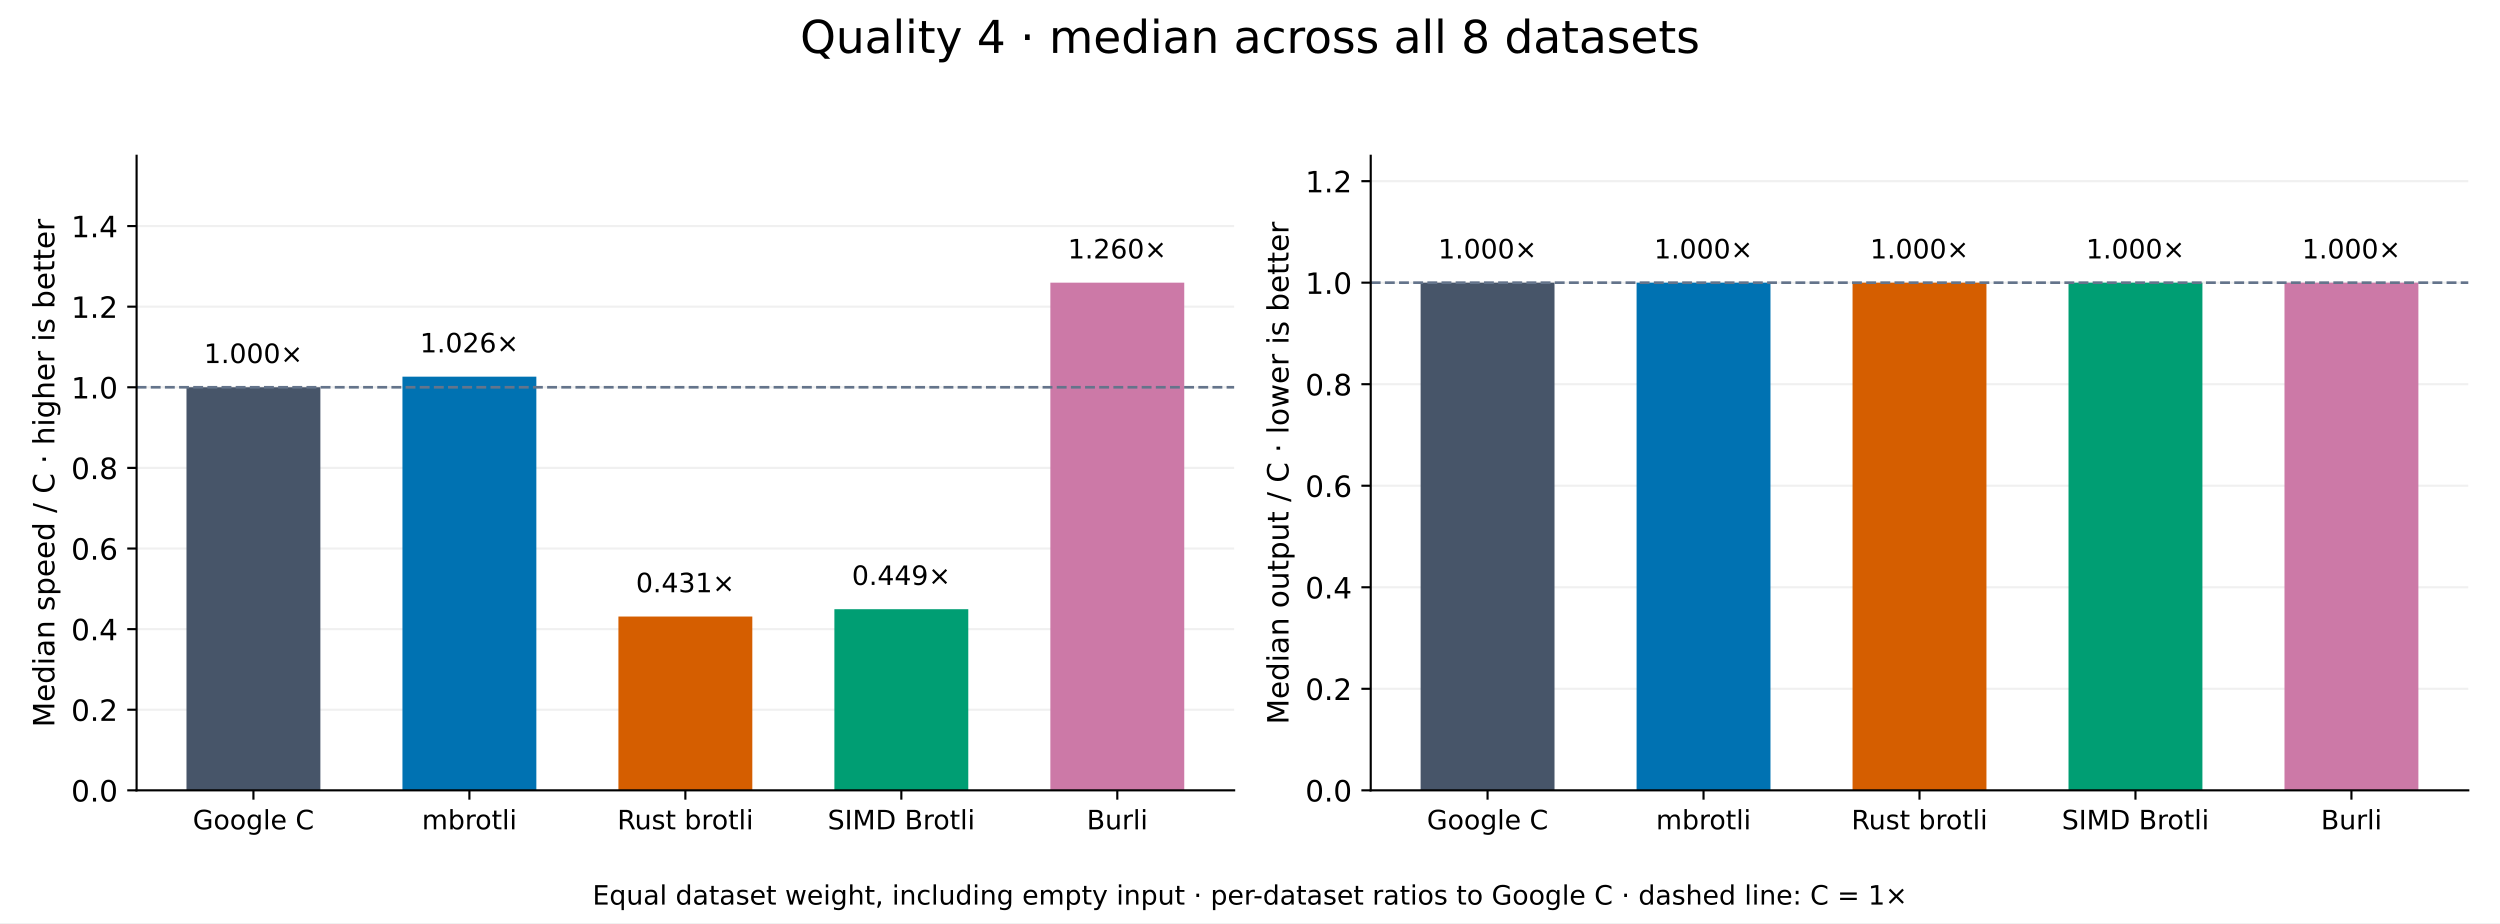
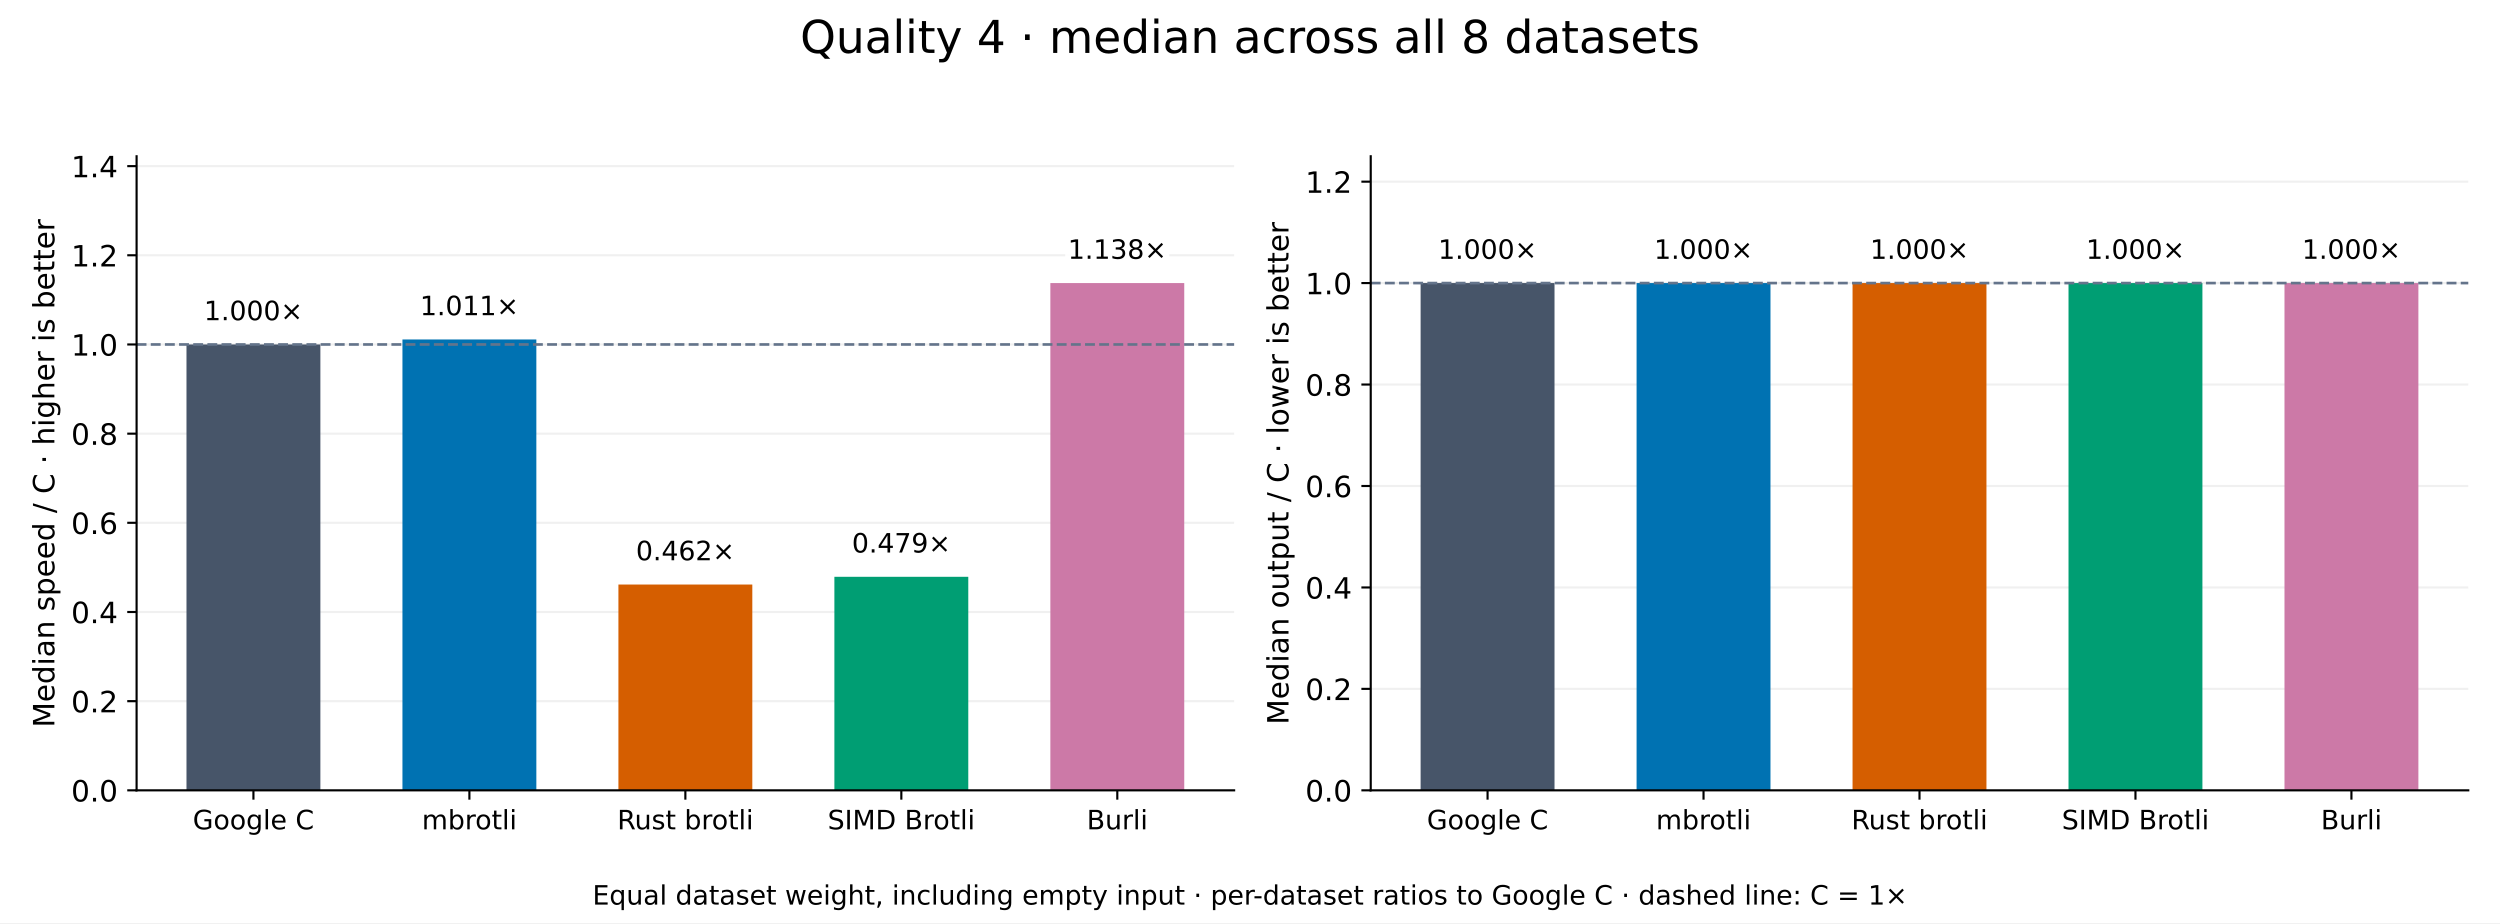
<svg xmlns="http://www.w3.org/2000/svg" xmlns:xlink="http://www.w3.org/1999/xlink" width="936pt" height="345.6pt" viewBox="0 0 936 345.6" version="1.1">
  <defs>
    <style type="text/css">*{stroke-linejoin: round; stroke-linecap: butt}</style>
  </defs>
  <g id="figure_1">
    <g id="patch_1">
      <path d="M 0 345.6 L 936 345.6 L 936 0 L 0 0 z " style="fill: #ffffff" />
    </g>
    <g id="axes_1">
      <g id="patch_2">
-         <path d="M 51.14 295.904 L 462.06 295.904 L 462.06 58.32 L 51.14 58.32 z " style="fill: #ffffff" />
+         <path d="M 51.14 295.904 L 462.06 295.904 L 462.06 58.506 L 51.14 58.506 z " style="fill: #ffffff" />
      </g>
      <g id="matplotlib.axis_1">
        <g id="xtick_1">
          <g id="line2d_1">
            <defs>
              <path id="m98f23d96c9" d="M 0 0 L 0 3.5 " style="stroke: #000000; stroke-width: 0.8" />
            </defs>
            <g>
              <use xlink:href="#m98f23d96c9" x="94.884" y="295.904" style="stroke: #000000; stroke-width: 0.8" />
            </g>
          </g>
          <g id="text_1">
            <text style="font-size: 10px; font-family: 'DejaVu Sans', 'Bitstream Vera Sans', 'Computer Modern Sans Serif', 'Lucida Grande', 'Verdana', 'Geneva', 'Lucid', 'Arial', 'Helvetica', 'Avant Garde', sans-serif; text-anchor: middle" x="94.884" y="310.502" transform="rotate(-0 94.88414 310.5024)">Google C</text>
          </g>
        </g>
        <g id="xtick_2">
          <g id="line2d_2">
            <g>
              <use xlink:href="#m98f23d96c9" x="175.742" y="295.904" style="stroke: #000000; stroke-width: 0.8" />
            </g>
          </g>
          <g id="text_2">
            <text style="font-size: 10px; font-family: 'DejaVu Sans', 'Bitstream Vera Sans', 'Computer Modern Sans Serif', 'Lucida Grande', 'Verdana', 'Geneva', 'Lucid', 'Arial', 'Helvetica', 'Avant Garde', sans-serif; text-anchor: middle" x="175.742" y="310.502" transform="rotate(-0 175.7421 310.5024)">mbrotli</text>
          </g>
        </g>
        <g id="xtick_3">
          <g id="line2d_3">
            <g>
              <use xlink:href="#m98f23d96c9" x="256.6" y="295.904" style="stroke: #000000; stroke-width: 0.8" />
            </g>
          </g>
          <g id="text_3">
            <text style="font-size: 10px; font-family: 'DejaVu Sans', 'Bitstream Vera Sans', 'Computer Modern Sans Serif', 'Lucida Grande', 'Verdana', 'Geneva', 'Lucid', 'Arial', 'Helvetica', 'Avant Garde', sans-serif; text-anchor: middle" x="256.6" y="310.502" transform="rotate(-0 256.6 310.5024)">Rust brotli</text>
          </g>
        </g>
        <g id="xtick_4">
          <g id="line2d_4">
            <g>
              <use xlink:href="#m98f23d96c9" x="337.458" y="295.904" style="stroke: #000000; stroke-width: 0.8" />
            </g>
          </g>
          <g id="text_4">
            <text style="font-size: 10px; font-family: 'DejaVu Sans', 'Bitstream Vera Sans', 'Computer Modern Sans Serif', 'Lucida Grande', 'Verdana', 'Geneva', 'Lucid', 'Arial', 'Helvetica', 'Avant Garde', sans-serif; text-anchor: middle" x="337.458" y="310.502" transform="rotate(-0 337.4579 310.5024)">SIMD Brotli</text>
          </g>
        </g>
        <g id="xtick_5">
          <g id="line2d_5">
            <g>
              <use xlink:href="#m98f23d96c9" x="418.316" y="295.904" style="stroke: #000000; stroke-width: 0.8" />
            </g>
          </g>
          <g id="text_5">
            <text style="font-size: 10px; font-family: 'DejaVu Sans', 'Bitstream Vera Sans', 'Computer Modern Sans Serif', 'Lucida Grande', 'Verdana', 'Geneva', 'Lucid', 'Arial', 'Helvetica', 'Avant Garde', sans-serif; text-anchor: middle" x="418.316" y="310.502" transform="rotate(-0 418.3159 310.5024)">Burli</text>
          </g>
        </g>
      </g>
      <g id="matplotlib.axis_2">
        <g id="ytick_1">
          <g id="line2d_6">
-             <path d="M 51.14 295.904 L 462.06 295.904 " clip-path="url(#p202fe9cc14)" style="fill: none; stroke: #b0b0b0; stroke-opacity: 0.18; stroke-width: 0.8; stroke-linecap: square" />
+             <path d="M 51.14 295.904 L 462.06 295.904 " clip-path="url(#p4c09dacea6)" style="fill: none; stroke: #b0b0b0; stroke-opacity: 0.18; stroke-width: 0.8; stroke-linecap: square" />
          </g>
          <g id="line2d_7">
            <defs>
              <path id="m8744dde736" d="M 0 0 L -3.5 0 " style="stroke: #000000; stroke-width: 0.8" />
            </defs>
            <g>
              <use xlink:href="#m8744dde736" x="51.14" y="295.904" style="stroke: #000000; stroke-width: 0.8" />
            </g>
          </g>
          <g id="text_6">
            <text style="font-size: 11px; font-family: 'DejaVu Sans', 'Bitstream Vera Sans', 'Computer Modern Sans Serif', 'Lucida Grande', 'Verdana', 'Geneva', 'Lucid', 'Arial', 'Helvetica', 'Avant Garde', sans-serif; text-anchor: end" x="44.14" y="300.083" transform="rotate(-0 44.14 300.0831)">0.0</text>
          </g>
        </g>
        <g id="ytick_2">
          <g id="line2d_8">
-             <path d="M 51.14 265.724 L 462.06 265.724 " clip-path="url(#p202fe9cc14)" style="fill: none; stroke: #b0b0b0; stroke-opacity: 0.18; stroke-width: 0.8; stroke-linecap: square" />
+             <path d="M 51.14 262.517 L 462.06 262.517 " clip-path="url(#p4c09dacea6)" style="fill: none; stroke: #b0b0b0; stroke-opacity: 0.18; stroke-width: 0.8; stroke-linecap: square" />
          </g>
          <g id="line2d_9">
            <g>
-               <use xlink:href="#m8744dde736" x="51.14" y="265.724" style="stroke: #000000; stroke-width: 0.8" />
+               <use xlink:href="#m8744dde736" x="51.14" y="262.517" style="stroke: #000000; stroke-width: 0.8" />
            </g>
          </g>
          <g id="text_7">
-             <text style="font-size: 11px; font-family: 'DejaVu Sans', 'Bitstream Vera Sans', 'Computer Modern Sans Serif', 'Lucida Grande', 'Verdana', 'Geneva', 'Lucid', 'Arial', 'Helvetica', 'Avant Garde', sans-serif; text-anchor: end" x="44.14" y="269.903" transform="rotate(-0 44.14 269.9028)">0.2</text>
+             <text style="font-size: 11px; font-family: 'DejaVu Sans', 'Bitstream Vera Sans', 'Computer Modern Sans Serif', 'Lucida Grande', 'Verdana', 'Geneva', 'Lucid', 'Arial', 'Helvetica', 'Avant Garde', sans-serif; text-anchor: end" x="44.14" y="266.696" transform="rotate(-0 44.14 266.696)">0.2</text>
          </g>
        </g>
        <g id="ytick_3">
          <g id="line2d_10">
-             <path d="M 51.14 235.543 L 462.06 235.543 " clip-path="url(#p202fe9cc14)" style="fill: none; stroke: #b0b0b0; stroke-opacity: 0.18; stroke-width: 0.8; stroke-linecap: square" />
+             <path d="M 51.14 229.13 L 462.06 229.13 " clip-path="url(#p4c09dacea6)" style="fill: none; stroke: #b0b0b0; stroke-opacity: 0.18; stroke-width: 0.8; stroke-linecap: square" />
          </g>
          <g id="line2d_11">
            <g>
-               <use xlink:href="#m8744dde736" x="51.14" y="235.543" style="stroke: #000000; stroke-width: 0.8" />
+               <use xlink:href="#m8744dde736" x="51.14" y="229.13" style="stroke: #000000; stroke-width: 0.8" />
            </g>
          </g>
          <g id="text_8">
-             <text style="font-size: 11px; font-family: 'DejaVu Sans', 'Bitstream Vera Sans', 'Computer Modern Sans Serif', 'Lucida Grande', 'Verdana', 'Geneva', 'Lucid', 'Arial', 'Helvetica', 'Avant Garde', sans-serif; text-anchor: end" x="44.14" y="239.722" transform="rotate(-0 44.14 239.7225)">0.4</text>
+             <text style="font-size: 11px; font-family: 'DejaVu Sans', 'Bitstream Vera Sans', 'Computer Modern Sans Serif', 'Lucida Grande', 'Verdana', 'Geneva', 'Lucid', 'Arial', 'Helvetica', 'Avant Garde', sans-serif; text-anchor: end" x="44.14" y="233.309" transform="rotate(-0 44.14 233.3088)">0.4</text>
          </g>
        </g>
        <g id="ytick_4">
          <g id="line2d_12">
-             <path d="M 51.14 205.363 L 462.06 205.363 " clip-path="url(#p202fe9cc14)" style="fill: none; stroke: #b0b0b0; stroke-opacity: 0.18; stroke-width: 0.8; stroke-linecap: square" />
+             <path d="M 51.14 195.743 L 462.06 195.743 " clip-path="url(#p4c09dacea6)" style="fill: none; stroke: #b0b0b0; stroke-opacity: 0.18; stroke-width: 0.8; stroke-linecap: square" />
          </g>
          <g id="line2d_13">
            <g>
-               <use xlink:href="#m8744dde736" x="51.14" y="205.363" style="stroke: #000000; stroke-width: 0.8" />
+               <use xlink:href="#m8744dde736" x="51.14" y="195.743" style="stroke: #000000; stroke-width: 0.8" />
            </g>
          </g>
          <g id="text_9">
-             <text style="font-size: 11px; font-family: 'DejaVu Sans', 'Bitstream Vera Sans', 'Computer Modern Sans Serif', 'Lucida Grande', 'Verdana', 'Geneva', 'Lucid', 'Arial', 'Helvetica', 'Avant Garde', sans-serif; text-anchor: end" x="44.14" y="209.542" transform="rotate(-0 44.14 209.5421)">0.6</text>
+             <text style="font-size: 11px; font-family: 'DejaVu Sans', 'Bitstream Vera Sans', 'Computer Modern Sans Serif', 'Lucida Grande', 'Verdana', 'Geneva', 'Lucid', 'Arial', 'Helvetica', 'Avant Garde', sans-serif; text-anchor: end" x="44.14" y="199.922" transform="rotate(-0 44.14 199.9217)">0.6</text>
          </g>
        </g>
        <g id="ytick_5">
          <g id="line2d_14">
-             <path d="M 51.14 175.183 L 462.06 175.183 " clip-path="url(#p202fe9cc14)" style="fill: none; stroke: #b0b0b0; stroke-opacity: 0.18; stroke-width: 0.8; stroke-linecap: square" />
+             <path d="M 51.14 162.355 L 462.06 162.355 " clip-path="url(#p4c09dacea6)" style="fill: none; stroke: #b0b0b0; stroke-opacity: 0.18; stroke-width: 0.8; stroke-linecap: square" />
          </g>
          <g id="line2d_15">
            <g>
-               <use xlink:href="#m8744dde736" x="51.14" y="175.183" style="stroke: #000000; stroke-width: 0.8" />
+               <use xlink:href="#m8744dde736" x="51.14" y="162.355" style="stroke: #000000; stroke-width: 0.8" />
            </g>
          </g>
          <g id="text_10">
-             <text style="font-size: 11px; font-family: 'DejaVu Sans', 'Bitstream Vera Sans', 'Computer Modern Sans Serif', 'Lucida Grande', 'Verdana', 'Geneva', 'Lucid', 'Arial', 'Helvetica', 'Avant Garde', sans-serif; text-anchor: end" x="44.14" y="179.362" transform="rotate(-0 44.14 179.3618)">0.8</text>
+             <text style="font-size: 11px; font-family: 'DejaVu Sans', 'Bitstream Vera Sans', 'Computer Modern Sans Serif', 'Lucida Grande', 'Verdana', 'Geneva', 'Lucid', 'Arial', 'Helvetica', 'Avant Garde', sans-serif; text-anchor: end" x="44.14" y="166.535" transform="rotate(-0 44.14 166.5345)">0.8</text>
          </g>
        </g>
        <g id="ytick_6">
          <g id="line2d_16">
-             <path d="M 51.14 145.002 L 462.06 145.002 " clip-path="url(#p202fe9cc14)" style="fill: none; stroke: #b0b0b0; stroke-opacity: 0.18; stroke-width: 0.8; stroke-linecap: square" />
+             <path d="M 51.14 128.968 L 462.06 128.968 " clip-path="url(#p4c09dacea6)" style="fill: none; stroke: #b0b0b0; stroke-opacity: 0.18; stroke-width: 0.8; stroke-linecap: square" />
          </g>
          <g id="line2d_17">
            <g>
-               <use xlink:href="#m8744dde736" x="51.14" y="145.002" style="stroke: #000000; stroke-width: 0.8" />
+               <use xlink:href="#m8744dde736" x="51.14" y="128.968" style="stroke: #000000; stroke-width: 0.8" />
            </g>
          </g>
          <g id="text_11">
-             <text style="font-size: 11px; font-family: 'DejaVu Sans', 'Bitstream Vera Sans', 'Computer Modern Sans Serif', 'Lucida Grande', 'Verdana', 'Geneva', 'Lucid', 'Arial', 'Helvetica', 'Avant Garde', sans-serif; text-anchor: end" x="44.14" y="149.181" transform="rotate(-0 44.14 149.1815)">1.0</text>
+             <text style="font-size: 11px; font-family: 'DejaVu Sans', 'Bitstream Vera Sans', 'Computer Modern Sans Serif', 'Lucida Grande', 'Verdana', 'Geneva', 'Lucid', 'Arial', 'Helvetica', 'Avant Garde', sans-serif; text-anchor: end" x="44.14" y="133.147" transform="rotate(-0 44.14 133.1474)">1.0</text>
          </g>
        </g>
        <g id="ytick_7">
          <g id="line2d_18">
-             <path d="M 51.14 114.822 L 462.06 114.822 " clip-path="url(#p202fe9cc14)" style="fill: none; stroke: #b0b0b0; stroke-opacity: 0.18; stroke-width: 0.8; stroke-linecap: square" />
+             <path d="M 51.14 95.581 L 462.06 95.581 " clip-path="url(#p4c09dacea6)" style="fill: none; stroke: #b0b0b0; stroke-opacity: 0.18; stroke-width: 0.8; stroke-linecap: square" />
          </g>
          <g id="line2d_19">
            <g>
-               <use xlink:href="#m8744dde736" x="51.14" y="114.822" style="stroke: #000000; stroke-width: 0.8" />
+               <use xlink:href="#m8744dde736" x="51.14" y="95.581" style="stroke: #000000; stroke-width: 0.8" />
            </g>
          </g>
          <g id="text_12">
-             <text style="font-size: 11px; font-family: 'DejaVu Sans', 'Bitstream Vera Sans', 'Computer Modern Sans Serif', 'Lucida Grande', 'Verdana', 'Geneva', 'Lucid', 'Arial', 'Helvetica', 'Avant Garde', sans-serif; text-anchor: end" x="44.14" y="119.001" transform="rotate(-0 44.14 119.0011)">1.2</text>
+             <text style="font-size: 11px; font-family: 'DejaVu Sans', 'Bitstream Vera Sans', 'Computer Modern Sans Serif', 'Lucida Grande', 'Verdana', 'Geneva', 'Lucid', 'Arial', 'Helvetica', 'Avant Garde', sans-serif; text-anchor: end" x="44.14" y="99.76" transform="rotate(-0 44.14 99.76024)">1.2</text>
          </g>
        </g>
        <g id="ytick_8">
          <g id="line2d_20">
-             <path d="M 51.14 84.642 L 462.06 84.642 " clip-path="url(#p202fe9cc14)" style="fill: none; stroke: #b0b0b0; stroke-opacity: 0.18; stroke-width: 0.8; stroke-linecap: square" />
+             <path d="M 51.14 62.194 L 462.06 62.194 " clip-path="url(#p4c09dacea6)" style="fill: none; stroke: #b0b0b0; stroke-opacity: 0.18; stroke-width: 0.8; stroke-linecap: square" />
          </g>
          <g id="line2d_21">
            <g>
-               <use xlink:href="#m8744dde736" x="51.14" y="84.642" style="stroke: #000000; stroke-width: 0.8" />
+               <use xlink:href="#m8744dde736" x="51.14" y="62.194" style="stroke: #000000; stroke-width: 0.8" />
            </g>
          </g>
          <g id="text_13">
-             <text style="font-size: 11px; font-family: 'DejaVu Sans', 'Bitstream Vera Sans', 'Computer Modern Sans Serif', 'Lucida Grande', 'Verdana', 'Geneva', 'Lucid', 'Arial', 'Helvetica', 'Avant Garde', sans-serif; text-anchor: end" x="44.14" y="88.821" transform="rotate(-0 44.14 88.82081)">1.4</text>
+             <text style="font-size: 11px; font-family: 'DejaVu Sans', 'Bitstream Vera Sans', 'Computer Modern Sans Serif', 'Lucida Grande', 'Verdana', 'Geneva', 'Lucid', 'Arial', 'Helvetica', 'Avant Garde', sans-serif; text-anchor: end" x="44.14" y="66.373" transform="rotate(-0 44.14 66.37309)">1.4</text>
          </g>
        </g>
        <g id="text_14">
-           <text style="font-size: 11px; font-family: 'DejaVu Sans', 'Bitstream Vera Sans', 'Computer Modern Sans Serif', 'Lucida Grande', 'Verdana', 'Geneva', 'Lucid', 'Arial', 'Helvetica', 'Avant Garde', sans-serif; text-anchor: middle" x="20.359" y="177.112" transform="rotate(-90 20.35891 177.112)">Median speed / C · higher is better</text>
+           <text style="font-size: 11px; font-family: 'DejaVu Sans', 'Bitstream Vera Sans', 'Computer Modern Sans Serif', 'Lucida Grande', 'Verdana', 'Geneva', 'Lucid', 'Arial', 'Helvetica', 'Avant Garde', sans-serif; text-anchor: middle" x="20.359" y="177.205" transform="rotate(-90 20.35891 177.2051)">Median speed / C · higher is better</text>
        </g>
      </g>
      <g id="patch_3">
-         <path d="M 69.818 295.904 L 119.95 295.904 L 119.95 145.002 L 69.818 145.002 z " clip-path="url(#p202fe9cc14)" style="fill: #475569" />
+         <path d="M 69.818 295.904 L 119.95 295.904 L 119.95 128.968 L 69.818 128.968 z " clip-path="url(#p4c09dacea6)" style="fill: #475569" />
      </g>
      <g id="patch_4">
-         <path d="M 150.676 295.904 L 200.808 295.904 L 200.808 141.022 L 150.676 141.022 z " clip-path="url(#p202fe9cc14)" style="fill: #0072b2" />
+         <path d="M 150.676 295.904 L 200.808 295.904 L 200.808 127.1 L 150.676 127.1 z " clip-path="url(#p4c09dacea6)" style="fill: #0072b2" />
      </g>
      <g id="patch_5">
-         <path d="M 231.534 295.904 L 281.666 295.904 L 281.666 230.818 L 231.534 230.818 z " clip-path="url(#p202fe9cc14)" style="fill: #d55e00" />
+         <path d="M 231.534 295.904 L 281.666 295.904 L 281.666 218.841 L 231.534 218.841 z " clip-path="url(#p4c09dacea6)" style="fill: #d55e00" />
      </g>
      <g id="patch_6">
-         <path d="M 312.392 295.904 L 362.524 295.904 L 362.524 228.08 L 312.392 228.08 z " clip-path="url(#p202fe9cc14)" style="fill: #009e73" />
+         <path d="M 312.392 295.904 L 362.524 295.904 L 362.524 215.952 L 312.392 215.952 z " clip-path="url(#p4c09dacea6)" style="fill: #009e73" />
      </g>
      <g id="patch_7">
-         <path d="M 393.25 295.904 L 443.382 295.904 L 443.382 105.837 L 393.25 105.837 z " clip-path="url(#p202fe9cc14)" style="fill: #cc79a7" />
+         <path d="M 393.25 295.904 L 443.382 295.904 L 443.382 105.986 L 393.25 105.986 z " clip-path="url(#p4c09dacea6)" style="fill: #cc79a7" />
      </g>
      <g id="line2d_22">
-         <path d="M 51.14 145.002 L 462.06 145.002 " clip-path="url(#p202fe9cc14)" style="fill: none; stroke-dasharray: 3.7,1.6; stroke-dashoffset: 0; stroke: #64748b" />
+         <path d="M 51.14 128.968 L 462.06 128.968 " clip-path="url(#p4c09dacea6)" style="fill: none; stroke-dasharray: 3.7,1.6; stroke-dashoffset: 0; stroke: #64748b" />
      </g>
      <g id="patch_8">
-         <path d="M 51.14 295.904 L 51.14 58.32 " style="fill: none; stroke: #000000; stroke-width: 0.8; stroke-linejoin: miter; stroke-linecap: square" />
+         <path d="M 51.14 295.904 L 51.14 58.506 " style="fill: none; stroke: #000000; stroke-width: 0.8; stroke-linejoin: miter; stroke-linecap: square" />
      </g>
      <g id="patch_9">
        <path d="M 51.14 295.904 L 462.06 295.904 " style="fill: none; stroke: #000000; stroke-width: 0.8; stroke-linejoin: miter; stroke-linecap: square" />
      </g>
      <g id="text_15">
        <g id="patch_10">
-           <path d="M 75.38 139.002 L 114.388 139.002 L 114.388 127.324 L 75.38 127.324 z " style="fill: #ffffff; opacity: 0.9" />
-         </g>
-         <text style="font-size: 10px; font-family: 'DejaVu Sans', 'Bitstream Vera Sans', 'Computer Modern Sans Serif', 'Lucida Grande', 'Verdana', 'Geneva', 'Lucid', 'Arial', 'Helvetica', 'Avant Garde', sans-serif; text-anchor: middle" x="94.884" y="135.923" transform="rotate(-0 94.88414 135.9227)">1.000×</text>
+           <path d="M 75.38 122.968 L 114.388 122.968 L 114.388 111.29 L 75.38 111.29 z " style="fill: #ffffff; opacity: 0.9" />
+         </g>
+         <text style="font-size: 10px; font-family: 'DejaVu Sans', 'Bitstream Vera Sans', 'Computer Modern Sans Serif', 'Lucida Grande', 'Verdana', 'Geneva', 'Lucid', 'Arial', 'Helvetica', 'Avant Garde', sans-serif; text-anchor: middle" x="94.884" y="119.889" transform="rotate(-0 94.88414 119.8886)">1.000×</text>
      </g>
      <g id="text_16">
        <g id="patch_11">
-           <path d="M 156.238 135.022 L 195.246 135.022 L 195.246 123.344 L 156.238 123.344 z " style="fill: #ffffff; opacity: 0.9" />
-         </g>
-         <text style="font-size: 10px; font-family: 'DejaVu Sans', 'Bitstream Vera Sans', 'Computer Modern Sans Serif', 'Lucida Grande', 'Verdana', 'Geneva', 'Lucid', 'Arial', 'Helvetica', 'Avant Garde', sans-serif; text-anchor: middle" x="175.742" y="131.943" transform="rotate(-0 175.7421 131.9427)">1.026×</text>
+           <path d="M 156.238 121.1 L 195.246 121.1 L 195.246 109.422 L 156.238 109.422 z " style="fill: #ffffff; opacity: 0.9" />
+         </g>
+         <text style="font-size: 10px; font-family: 'DejaVu Sans', 'Bitstream Vera Sans', 'Computer Modern Sans Serif', 'Lucida Grande', 'Verdana', 'Geneva', 'Lucid', 'Arial', 'Helvetica', 'Avant Garde', sans-serif; text-anchor: middle" x="175.742" y="118.02" transform="rotate(-0 175.7421 118.02)">1.011×</text>
      </g>
      <g id="text_17">
        <g id="patch_12">
-           <path d="M 237.096 224.818 L 276.104 224.818 L 276.104 213.14 L 237.096 213.14 z " style="fill: #ffffff; opacity: 0.9" />
-         </g>
-         <text style="font-size: 10px; font-family: 'DejaVu Sans', 'Bitstream Vera Sans', 'Computer Modern Sans Serif', 'Lucida Grande', 'Verdana', 'Geneva', 'Lucid', 'Arial', 'Helvetica', 'Avant Garde', sans-serif; text-anchor: middle" x="256.6" y="221.739" transform="rotate(-0 256.6 221.7388)">0.431×</text>
+           <path d="M 237.096 212.841 L 276.104 212.841 L 276.104 201.163 L 237.096 201.163 z " style="fill: #ffffff; opacity: 0.9" />
+         </g>
+         <text style="font-size: 10px; font-family: 'DejaVu Sans', 'Bitstream Vera Sans', 'Computer Modern Sans Serif', 'Lucida Grande', 'Verdana', 'Geneva', 'Lucid', 'Arial', 'Helvetica', 'Avant Garde', sans-serif; text-anchor: middle" x="256.6" y="209.761" transform="rotate(-0 256.6 209.7612)">0.462×</text>
      </g>
      <g id="text_18">
        <g id="patch_13">
-           <path d="M 317.954 222.08 L 356.962 222.08 L 356.962 210.402 L 317.954 210.402 z " style="fill: #ffffff; opacity: 0.9" />
-         </g>
-         <text style="font-size: 10px; font-family: 'DejaVu Sans', 'Bitstream Vera Sans', 'Computer Modern Sans Serif', 'Lucida Grande', 'Verdana', 'Geneva', 'Lucid', 'Arial', 'Helvetica', 'Avant Garde', sans-serif; text-anchor: middle" x="337.458" y="219" transform="rotate(-0 337.4579 219.0002)">0.449×</text>
+           <path d="M 317.954 209.952 L 356.962 209.952 L 356.962 198.274 L 317.954 198.274 z " style="fill: #ffffff; opacity: 0.9" />
+         </g>
+         <text style="font-size: 10px; font-family: 'DejaVu Sans', 'Bitstream Vera Sans', 'Computer Modern Sans Serif', 'Lucida Grande', 'Verdana', 'Geneva', 'Lucid', 'Arial', 'Helvetica', 'Avant Garde', sans-serif; text-anchor: middle" x="337.458" y="206.873" transform="rotate(-0 337.4579 206.8726)">0.479×</text>
      </g>
      <g id="text_19">
        <g id="patch_14">
-           <path d="M 398.812 99.837 L 437.82 99.837 L 437.82 88.159 L 398.812 88.159 z " style="fill: #ffffff; opacity: 0.9" />
-         </g>
-         <text style="font-size: 10px; font-family: 'DejaVu Sans', 'Bitstream Vera Sans', 'Computer Modern Sans Serif', 'Lucida Grande', 'Verdana', 'Geneva', 'Lucid', 'Arial', 'Helvetica', 'Avant Garde', sans-serif; text-anchor: middle" x="418.316" y="96.757" transform="rotate(-0 418.3159 96.75711)">1.260×</text>
+           <path d="M 398.812 99.986 L 437.82 99.986 L 437.82 88.308 L 398.812 88.308 z " style="fill: #ffffff; opacity: 0.9" />
+         </g>
+         <text style="font-size: 10px; font-family: 'DejaVu Sans', 'Bitstream Vera Sans', 'Computer Modern Sans Serif', 'Lucida Grande', 'Verdana', 'Geneva', 'Lucid', 'Arial', 'Helvetica', 'Avant Garde', sans-serif; text-anchor: middle" x="418.316" y="96.906" transform="rotate(-0 418.3159 96.90605)">1.138×</text>
      </g>
    </g>
    <g id="axes_2">
      <g id="patch_15">
-         <path d="M 513.2 295.904 L 924.12 295.904 L 924.12 58.32 L 513.2 58.32 z " style="fill: #ffffff" />
+         <path d="M 513.2 295.904 L 924.12 295.904 L 924.12 58.506 L 513.2 58.506 z " style="fill: #ffffff" />
      </g>
      <g id="matplotlib.axis_3">
        <g id="xtick_6">
          <g id="line2d_23">
            <g>
              <use xlink:href="#m98f23d96c9" x="556.944" y="295.904" style="stroke: #000000; stroke-width: 0.8" />
            </g>
          </g>
          <g id="text_20">
            <text style="font-size: 10px; font-family: 'DejaVu Sans', 'Bitstream Vera Sans', 'Computer Modern Sans Serif', 'Lucida Grande', 'Verdana', 'Geneva', 'Lucid', 'Arial', 'Helvetica', 'Avant Garde', sans-serif; text-anchor: middle" x="556.944" y="310.502" transform="rotate(-0 556.9441 310.5024)">Google C</text>
          </g>
        </g>
        <g id="xtick_7">
          <g id="line2d_24">
            <g>
              <use xlink:href="#m98f23d96c9" x="637.802" y="295.904" style="stroke: #000000; stroke-width: 0.8" />
            </g>
          </g>
          <g id="text_21">
            <text style="font-size: 10px; font-family: 'DejaVu Sans', 'Bitstream Vera Sans', 'Computer Modern Sans Serif', 'Lucida Grande', 'Verdana', 'Geneva', 'Lucid', 'Arial', 'Helvetica', 'Avant Garde', sans-serif; text-anchor: middle" x="637.802" y="310.502" transform="rotate(-0 637.8021 310.5024)">mbrotli</text>
          </g>
        </g>
        <g id="xtick_8">
          <g id="line2d_25">
            <g>
              <use xlink:href="#m98f23d96c9" x="718.66" y="295.904" style="stroke: #000000; stroke-width: 0.8" />
            </g>
          </g>
          <g id="text_22">
            <text style="font-size: 10px; font-family: 'DejaVu Sans', 'Bitstream Vera Sans', 'Computer Modern Sans Serif', 'Lucida Grande', 'Verdana', 'Geneva', 'Lucid', 'Arial', 'Helvetica', 'Avant Garde', sans-serif; text-anchor: middle" x="718.66" y="310.502" transform="rotate(-0 718.66 310.5024)">Rust brotli</text>
          </g>
        </g>
        <g id="xtick_9">
          <g id="line2d_26">
            <g>
              <use xlink:href="#m98f23d96c9" x="799.518" y="295.904" style="stroke: #000000; stroke-width: 0.8" />
            </g>
          </g>
          <g id="text_23">
            <text style="font-size: 10px; font-family: 'DejaVu Sans', 'Bitstream Vera Sans', 'Computer Modern Sans Serif', 'Lucida Grande', 'Verdana', 'Geneva', 'Lucid', 'Arial', 'Helvetica', 'Avant Garde', sans-serif; text-anchor: middle" x="799.518" y="310.502" transform="rotate(-0 799.5179 310.5024)">SIMD Brotli</text>
          </g>
        </g>
        <g id="xtick_10">
          <g id="line2d_27">
            <g>
              <use xlink:href="#m98f23d96c9" x="880.376" y="295.904" style="stroke: #000000; stroke-width: 0.8" />
            </g>
          </g>
          <g id="text_24">
            <text style="font-size: 10px; font-family: 'DejaVu Sans', 'Bitstream Vera Sans', 'Computer Modern Sans Serif', 'Lucida Grande', 'Verdana', 'Geneva', 'Lucid', 'Arial', 'Helvetica', 'Avant Garde', sans-serif; text-anchor: middle" x="880.376" y="310.502" transform="rotate(-0 880.3759 310.5024)">Burli</text>
          </g>
        </g>
      </g>
      <g id="matplotlib.axis_4">
        <g id="ytick_9">
          <g id="line2d_28">
-             <path d="M 513.2 295.904 L 924.12 295.904 " clip-path="url(#p915fbcf54a)" style="fill: none; stroke: #b0b0b0; stroke-opacity: 0.18; stroke-width: 0.8; stroke-linecap: square" />
+             <path d="M 513.2 295.904 L 924.12 295.904 " clip-path="url(#p2da4f333d1)" style="fill: none; stroke: #b0b0b0; stroke-opacity: 0.18; stroke-width: 0.8; stroke-linecap: square" />
          </g>
          <g id="line2d_29">
            <g>
              <use xlink:href="#m8744dde736" x="513.2" y="295.904" style="stroke: #000000; stroke-width: 0.8" />
            </g>
          </g>
          <g id="text_25">
            <text style="font-size: 11px; font-family: 'DejaVu Sans', 'Bitstream Vera Sans', 'Computer Modern Sans Serif', 'Lucida Grande', 'Verdana', 'Geneva', 'Lucid', 'Arial', 'Helvetica', 'Avant Garde', sans-serif; text-anchor: end" x="506.2" y="300.083" transform="rotate(-0 506.2 300.0831)">0.0</text>
          </g>
        </g>
        <g id="ytick_10">
          <g id="line2d_30">
-             <path d="M 513.2 257.891 L 924.12 257.891 " clip-path="url(#p915fbcf54a)" style="fill: none; stroke: #b0b0b0; stroke-opacity: 0.18; stroke-width: 0.8; stroke-linecap: square" />
+             <path d="M 513.2 257.921 L 924.12 257.921 " clip-path="url(#p2da4f333d1)" style="fill: none; stroke: #b0b0b0; stroke-opacity: 0.18; stroke-width: 0.8; stroke-linecap: square" />
          </g>
          <g id="line2d_31">
            <g>
-               <use xlink:href="#m8744dde736" x="513.2" y="257.891" style="stroke: #000000; stroke-width: 0.8" />
+               <use xlink:href="#m8744dde736" x="513.2" y="257.921" style="stroke: #000000; stroke-width: 0.8" />
            </g>
          </g>
          <g id="text_26">
-             <text style="font-size: 11px; font-family: 'DejaVu Sans', 'Bitstream Vera Sans', 'Computer Modern Sans Serif', 'Lucida Grande', 'Verdana', 'Geneva', 'Lucid', 'Arial', 'Helvetica', 'Avant Garde', sans-serif; text-anchor: end" x="506.2" y="262.07" transform="rotate(-0 506.2 262.0705)">0.2</text>
+             <text style="font-size: 11px; font-family: 'DejaVu Sans', 'Bitstream Vera Sans', 'Computer Modern Sans Serif', 'Lucida Grande', 'Verdana', 'Geneva', 'Lucid', 'Arial', 'Helvetica', 'Avant Garde', sans-serif; text-anchor: end" x="506.2" y="262.1" transform="rotate(-0 506.2 262.1003)">0.2</text>
          </g>
        </g>
        <g id="ytick_11">
          <g id="line2d_32">
-             <path d="M 513.2 219.879 L 924.12 219.879 " clip-path="url(#p915fbcf54a)" style="fill: none; stroke: #b0b0b0; stroke-opacity: 0.18; stroke-width: 0.8; stroke-linecap: square" />
+             <path d="M 513.2 219.938 L 924.12 219.938 " clip-path="url(#p2da4f333d1)" style="fill: none; stroke: #b0b0b0; stroke-opacity: 0.18; stroke-width: 0.8; stroke-linecap: square" />
          </g>
          <g id="line2d_33">
            <g>
-               <use xlink:href="#m8744dde736" x="513.2" y="219.879" style="stroke: #000000; stroke-width: 0.8" />
+               <use xlink:href="#m8744dde736" x="513.2" y="219.938" style="stroke: #000000; stroke-width: 0.8" />
            </g>
          </g>
          <g id="text_27">
-             <text style="font-size: 11px; font-family: 'DejaVu Sans', 'Bitstream Vera Sans', 'Computer Modern Sans Serif', 'Lucida Grande', 'Verdana', 'Geneva', 'Lucid', 'Arial', 'Helvetica', 'Avant Garde', sans-serif; text-anchor: end" x="506.2" y="224.058" transform="rotate(-0 506.2 224.0579)">0.4</text>
+             <text style="font-size: 11px; font-family: 'DejaVu Sans', 'Bitstream Vera Sans', 'Computer Modern Sans Serif', 'Lucida Grande', 'Verdana', 'Geneva', 'Lucid', 'Arial', 'Helvetica', 'Avant Garde', sans-serif; text-anchor: end" x="506.2" y="224.117" transform="rotate(-0 506.2 224.1174)">0.4</text>
          </g>
        </g>
        <g id="ytick_12">
          <g id="line2d_34">
-             <path d="M 513.2 181.866 L 924.12 181.866 " clip-path="url(#p915fbcf54a)" style="fill: none; stroke: #b0b0b0; stroke-opacity: 0.18; stroke-width: 0.8; stroke-linecap: square" />
+             <path d="M 513.2 181.955 L 924.12 181.955 " clip-path="url(#p2da4f333d1)" style="fill: none; stroke: #b0b0b0; stroke-opacity: 0.18; stroke-width: 0.8; stroke-linecap: square" />
          </g>
          <g id="line2d_35">
            <g>
-               <use xlink:href="#m8744dde736" x="513.2" y="181.866" style="stroke: #000000; stroke-width: 0.8" />
+               <use xlink:href="#m8744dde736" x="513.2" y="181.955" style="stroke: #000000; stroke-width: 0.8" />
            </g>
          </g>
          <g id="text_28">
-             <text style="font-size: 11px; font-family: 'DejaVu Sans', 'Bitstream Vera Sans', 'Computer Modern Sans Serif', 'Lucida Grande', 'Verdana', 'Geneva', 'Lucid', 'Arial', 'Helvetica', 'Avant Garde', sans-serif; text-anchor: end" x="506.2" y="186.045" transform="rotate(-0 506.2 186.0452)">0.6</text>
+             <text style="font-size: 11px; font-family: 'DejaVu Sans', 'Bitstream Vera Sans', 'Computer Modern Sans Serif', 'Lucida Grande', 'Verdana', 'Geneva', 'Lucid', 'Arial', 'Helvetica', 'Avant Garde', sans-serif; text-anchor: end" x="506.2" y="186.135" transform="rotate(-0 506.2 186.1346)">0.6</text>
          </g>
        </g>
        <g id="ytick_13">
          <g id="line2d_36">
-             <path d="M 513.2 143.853 L 924.12 143.853 " clip-path="url(#p915fbcf54a)" style="fill: none; stroke: #b0b0b0; stroke-opacity: 0.18; stroke-width: 0.8; stroke-linecap: square" />
+             <path d="M 513.2 143.973 L 924.12 143.973 " clip-path="url(#p2da4f333d1)" style="fill: none; stroke: #b0b0b0; stroke-opacity: 0.18; stroke-width: 0.8; stroke-linecap: square" />
          </g>
          <g id="line2d_37">
            <g>
-               <use xlink:href="#m8744dde736" x="513.2" y="143.853" style="stroke: #000000; stroke-width: 0.8" />
+               <use xlink:href="#m8744dde736" x="513.2" y="143.973" style="stroke: #000000; stroke-width: 0.8" />
            </g>
          </g>
          <g id="text_29">
-             <text style="font-size: 11px; font-family: 'DejaVu Sans', 'Bitstream Vera Sans', 'Computer Modern Sans Serif', 'Lucida Grande', 'Verdana', 'Geneva', 'Lucid', 'Arial', 'Helvetica', 'Avant Garde', sans-serif; text-anchor: end" x="506.2" y="148.033" transform="rotate(-0 506.2 148.0326)">0.8</text>
+             <text style="font-size: 11px; font-family: 'DejaVu Sans', 'Bitstream Vera Sans', 'Computer Modern Sans Serif', 'Lucida Grande', 'Verdana', 'Geneva', 'Lucid', 'Arial', 'Helvetica', 'Avant Garde', sans-serif; text-anchor: end" x="506.2" y="148.152" transform="rotate(-0 506.2 148.1517)">0.8</text>
          </g>
        </g>
        <g id="ytick_14">
          <g id="line2d_38">
-             <path d="M 513.2 105.841 L 924.12 105.841 " clip-path="url(#p915fbcf54a)" style="fill: none; stroke: #b0b0b0; stroke-opacity: 0.18; stroke-width: 0.8; stroke-linecap: square" />
+             <path d="M 513.2 105.99 L 924.12 105.99 " clip-path="url(#p2da4f333d1)" style="fill: none; stroke: #b0b0b0; stroke-opacity: 0.18; stroke-width: 0.8; stroke-linecap: square" />
          </g>
          <g id="line2d_39">
            <g>
-               <use xlink:href="#m8744dde736" x="513.2" y="105.841" style="stroke: #000000; stroke-width: 0.8" />
+               <use xlink:href="#m8744dde736" x="513.2" y="105.99" style="stroke: #000000; stroke-width: 0.8" />
            </g>
          </g>
          <g id="text_30">
-             <text style="font-size: 11px; font-family: 'DejaVu Sans', 'Bitstream Vera Sans', 'Computer Modern Sans Serif', 'Lucida Grande', 'Verdana', 'Geneva', 'Lucid', 'Arial', 'Helvetica', 'Avant Garde', sans-serif; text-anchor: end" x="506.2" y="110.02" transform="rotate(-0 506.2 110.0199)">1.0</text>
+             <text style="font-size: 11px; font-family: 'DejaVu Sans', 'Bitstream Vera Sans', 'Computer Modern Sans Serif', 'Lucida Grande', 'Verdana', 'Geneva', 'Lucid', 'Arial', 'Helvetica', 'Avant Garde', sans-serif; text-anchor: end" x="506.2" y="110.169" transform="rotate(-0 506.2 110.1689)">1.0</text>
          </g>
        </g>
        <g id="ytick_15">
          <g id="line2d_40">
-             <path d="M 513.2 67.828 L 924.12 67.828 " clip-path="url(#p915fbcf54a)" style="fill: none; stroke: #b0b0b0; stroke-opacity: 0.18; stroke-width: 0.8; stroke-linecap: square" />
+             <path d="M 513.2 68.007 L 924.12 68.007 " clip-path="url(#p2da4f333d1)" style="fill: none; stroke: #b0b0b0; stroke-opacity: 0.18; stroke-width: 0.8; stroke-linecap: square" />
          </g>
          <g id="line2d_41">
            <g>
-               <use xlink:href="#m8744dde736" x="513.2" y="67.828" style="stroke: #000000; stroke-width: 0.8" />
+               <use xlink:href="#m8744dde736" x="513.2" y="68.007" style="stroke: #000000; stroke-width: 0.8" />
            </g>
          </g>
          <g id="text_31">
-             <text style="font-size: 11px; font-family: 'DejaVu Sans', 'Bitstream Vera Sans', 'Computer Modern Sans Serif', 'Lucida Grande', 'Verdana', 'Geneva', 'Lucid', 'Arial', 'Helvetica', 'Avant Garde', sans-serif; text-anchor: end" x="506.2" y="72.007" transform="rotate(-0 506.2 72.00729)">1.2</text>
+             <text style="font-size: 11px; font-family: 'DejaVu Sans', 'Bitstream Vera Sans', 'Computer Modern Sans Serif', 'Lucida Grande', 'Verdana', 'Geneva', 'Lucid', 'Arial', 'Helvetica', 'Avant Garde', sans-serif; text-anchor: end" x="506.2" y="72.186" transform="rotate(-0 506.2 72.18601)">1.2</text>
          </g>
        </g>
        <g id="text_32">
-           <text style="font-size: 11px; font-family: 'DejaVu Sans', 'Bitstream Vera Sans', 'Computer Modern Sans Serif', 'Lucida Grande', 'Verdana', 'Geneva', 'Lucid', 'Arial', 'Helvetica', 'Avant Garde', sans-serif; text-anchor: middle" x="482.419" y="177.112" transform="rotate(-90 482.4189 177.112)">Median output / C · lower is better</text>
+           <text style="font-size: 11px; font-family: 'DejaVu Sans', 'Bitstream Vera Sans', 'Computer Modern Sans Serif', 'Lucida Grande', 'Verdana', 'Geneva', 'Lucid', 'Arial', 'Helvetica', 'Avant Garde', sans-serif; text-anchor: middle" x="482.419" y="177.205" transform="rotate(-90 482.4189 177.2051)">Median output / C · lower is better</text>
        </g>
      </g>
      <g id="patch_16">
-         <path d="M 531.878 295.904 L 582.01 295.904 L 582.01 105.841 L 531.878 105.841 z " clip-path="url(#p915fbcf54a)" style="fill: #475569" />
+         <path d="M 531.878 295.904 L 582.01 295.904 L 582.01 105.99 L 531.878 105.99 z " clip-path="url(#p2da4f333d1)" style="fill: #475569" />
      </g>
      <g id="patch_17">
-         <path d="M 612.736 295.904 L 662.868 295.904 L 662.868 105.841 L 612.736 105.841 z " clip-path="url(#p915fbcf54a)" style="fill: #0072b2" />
+         <path d="M 612.736 295.904 L 662.868 295.904 L 662.868 105.99 L 612.736 105.99 z " clip-path="url(#p2da4f333d1)" style="fill: #0072b2" />
      </g>
      <g id="patch_18">
-         <path d="M 693.594 295.904 L 743.726 295.904 L 743.726 105.841 L 693.594 105.841 z " clip-path="url(#p915fbcf54a)" style="fill: #d55e00" />
+         <path d="M 693.594 295.904 L 743.726 295.904 L 743.726 105.99 L 693.594 105.99 z " clip-path="url(#p2da4f333d1)" style="fill: #d55e00" />
      </g>
      <g id="patch_19">
-         <path d="M 774.452 295.904 L 824.584 295.904 L 824.584 105.841 L 774.452 105.841 z " clip-path="url(#p915fbcf54a)" style="fill: #009e73" />
+         <path d="M 774.452 295.904 L 824.584 295.904 L 824.584 105.99 L 774.452 105.99 z " clip-path="url(#p2da4f333d1)" style="fill: #009e73" />
      </g>
      <g id="patch_20">
-         <path d="M 855.31 295.904 L 905.442 295.904 L 905.442 105.837 L 855.31 105.837 z " clip-path="url(#p915fbcf54a)" style="fill: #cc79a7" />
+         <path d="M 855.31 295.904 L 905.442 295.904 L 905.442 105.986 L 855.31 105.986 z " clip-path="url(#p2da4f333d1)" style="fill: #cc79a7" />
      </g>
      <g id="line2d_42">
-         <path d="M 513.2 105.841 L 924.12 105.841 " clip-path="url(#p915fbcf54a)" style="fill: none; stroke-dasharray: 3.7,1.6; stroke-dashoffset: 0; stroke: #64748b" />
+         <path d="M 513.2 105.99 L 924.12 105.99 " clip-path="url(#p2da4f333d1)" style="fill: none; stroke-dasharray: 3.7,1.6; stroke-dashoffset: 0; stroke: #64748b" />
      </g>
      <g id="patch_21">
-         <path d="M 513.2 295.904 L 513.2 58.32 " style="fill: none; stroke: #000000; stroke-width: 0.8; stroke-linejoin: miter; stroke-linecap: square" />
+         <path d="M 513.2 295.904 L 513.2 58.506 " style="fill: none; stroke: #000000; stroke-width: 0.8; stroke-linejoin: miter; stroke-linecap: square" />
      </g>
      <g id="patch_22">
        <path d="M 513.2 295.904 L 924.12 295.904 " style="fill: none; stroke: #000000; stroke-width: 0.8; stroke-linejoin: miter; stroke-linecap: square" />
      </g>
      <g id="text_33">
        <g id="patch_23">
-           <path d="M 537.44 99.841 L 576.448 99.841 L 576.448 88.163 L 537.44 88.163 z " style="fill: #ffffff; opacity: 0.9" />
-         </g>
-         <text style="font-size: 10px; font-family: 'DejaVu Sans', 'Bitstream Vera Sans', 'Computer Modern Sans Serif', 'Lucida Grande', 'Verdana', 'Geneva', 'Lucid', 'Arial', 'Helvetica', 'Avant Garde', sans-serif; text-anchor: middle" x="556.944" y="96.761" transform="rotate(-0 556.9441 96.7611)">1.000×</text>
+           <path d="M 537.44 99.99 L 576.448 99.99 L 576.448 88.312 L 537.44 88.312 z " style="fill: #ffffff; opacity: 0.9" />
+         </g>
+         <text style="font-size: 10px; font-family: 'DejaVu Sans', 'Bitstream Vera Sans', 'Computer Modern Sans Serif', 'Lucida Grande', 'Verdana', 'Geneva', 'Lucid', 'Arial', 'Helvetica', 'Avant Garde', sans-serif; text-anchor: middle" x="556.944" y="96.91" transform="rotate(-0 556.9441 96.91003)">1.000×</text>
      </g>
      <g id="text_34">
        <g id="patch_24">
-           <path d="M 618.298 99.841 L 657.306 99.841 L 657.306 88.163 L 618.298 88.163 z " style="fill: #ffffff; opacity: 0.9" />
-         </g>
-         <text style="font-size: 10px; font-family: 'DejaVu Sans', 'Bitstream Vera Sans', 'Computer Modern Sans Serif', 'Lucida Grande', 'Verdana', 'Geneva', 'Lucid', 'Arial', 'Helvetica', 'Avant Garde', sans-serif; text-anchor: middle" x="637.802" y="96.761" transform="rotate(-0 637.8021 96.7611)">1.000×</text>
+           <path d="M 618.298 99.99 L 657.306 99.99 L 657.306 88.312 L 618.298 88.312 z " style="fill: #ffffff; opacity: 0.9" />
+         </g>
+         <text style="font-size: 10px; font-family: 'DejaVu Sans', 'Bitstream Vera Sans', 'Computer Modern Sans Serif', 'Lucida Grande', 'Verdana', 'Geneva', 'Lucid', 'Arial', 'Helvetica', 'Avant Garde', sans-serif; text-anchor: middle" x="637.802" y="96.91" transform="rotate(-0 637.8021 96.91003)">1.000×</text>
      </g>
      <g id="text_35">
        <g id="patch_25">
-           <path d="M 699.156 99.841 L 738.164 99.841 L 738.164 88.163 L 699.156 88.163 z " style="fill: #ffffff; opacity: 0.9" />
-         </g>
-         <text style="font-size: 10px; font-family: 'DejaVu Sans', 'Bitstream Vera Sans', 'Computer Modern Sans Serif', 'Lucida Grande', 'Verdana', 'Geneva', 'Lucid', 'Arial', 'Helvetica', 'Avant Garde', sans-serif; text-anchor: middle" x="718.66" y="96.761" transform="rotate(-0 718.66 96.7611)">1.000×</text>
+           <path d="M 699.156 99.99 L 738.164 99.99 L 738.164 88.312 L 699.156 88.312 z " style="fill: #ffffff; opacity: 0.9" />
+         </g>
+         <text style="font-size: 10px; font-family: 'DejaVu Sans', 'Bitstream Vera Sans', 'Computer Modern Sans Serif', 'Lucida Grande', 'Verdana', 'Geneva', 'Lucid', 'Arial', 'Helvetica', 'Avant Garde', sans-serif; text-anchor: middle" x="718.66" y="96.91" transform="rotate(-0 718.66 96.91003)">1.000×</text>
      </g>
      <g id="text_36">
        <g id="patch_26">
-           <path d="M 780.014 99.841 L 819.022 99.841 L 819.022 88.163 L 780.014 88.163 z " style="fill: #ffffff; opacity: 0.9" />
-         </g>
-         <text style="font-size: 10px; font-family: 'DejaVu Sans', 'Bitstream Vera Sans', 'Computer Modern Sans Serif', 'Lucida Grande', 'Verdana', 'Geneva', 'Lucid', 'Arial', 'Helvetica', 'Avant Garde', sans-serif; text-anchor: middle" x="799.518" y="96.761" transform="rotate(-0 799.5179 96.7611)">1.000×</text>
+           <path d="M 780.014 99.99 L 819.022 99.99 L 819.022 88.312 L 780.014 88.312 z " style="fill: #ffffff; opacity: 0.9" />
+         </g>
+         <text style="font-size: 10px; font-family: 'DejaVu Sans', 'Bitstream Vera Sans', 'Computer Modern Sans Serif', 'Lucida Grande', 'Verdana', 'Geneva', 'Lucid', 'Arial', 'Helvetica', 'Avant Garde', sans-serif; text-anchor: middle" x="799.518" y="96.91" transform="rotate(-0 799.5179 96.91003)">1.000×</text>
      </g>
      <g id="text_37">
        <g id="patch_27">
-           <path d="M 860.872 99.837 L 899.88 99.837 L 899.88 88.159 L 860.872 88.159 z " style="fill: #ffffff; opacity: 0.9" />
-         </g>
-         <text style="font-size: 10px; font-family: 'DejaVu Sans', 'Bitstream Vera Sans', 'Computer Modern Sans Serif', 'Lucida Grande', 'Verdana', 'Geneva', 'Lucid', 'Arial', 'Helvetica', 'Avant Garde', sans-serif; text-anchor: middle" x="880.376" y="96.757" transform="rotate(-0 880.3759 96.75711)">1.000×</text>
+           <path d="M 860.872 99.986 L 899.88 99.986 L 899.88 88.308 L 860.872 88.308 z " style="fill: #ffffff; opacity: 0.9" />
+         </g>
+         <text style="font-size: 10px; font-family: 'DejaVu Sans', 'Bitstream Vera Sans', 'Computer Modern Sans Serif', 'Lucida Grande', 'Verdana', 'Geneva', 'Lucid', 'Arial', 'Helvetica', 'Avant Garde', sans-serif; text-anchor: middle" x="880.376" y="96.906" transform="rotate(-0 880.3759 96.90605)">1.000×</text>
      </g>
    </g>
    <g id="text_38">
      <text style="font-size: 17px; font-family: 'DejaVu Sans', 'Bitstream Vera Sans', 'Computer Modern Sans Serif', 'Lucida Grande', 'Verdana', 'Geneva', 'Lucid', 'Arial', 'Helvetica', 'Avant Garde', sans-serif; text-anchor: middle" x="468" y="19.829" transform="rotate(-0 468 19.82934)">Quality 4 · median across all 8 datasets</text>
    </g>
    <g id="text_39">
      <text style="font-size: 10px; font-family: 'DejaVu Sans', 'Bitstream Vera Sans', 'Computer Modern Sans Serif', 'Lucida Grande', 'Verdana', 'Geneva', 'Lucid', 'Arial', 'Helvetica', 'Avant Garde', sans-serif; text-anchor: middle" x="468" y="338.688" transform="rotate(-0 468 338.688)">Equal dataset weight, including empty input · per-dataset ratios to Google C · dashed line: C = 1×</text>
    </g>
  </g>
  <defs>
-     <clipPath id="p202fe9cc14">
-       <rect x="51.14" y="58.32" width="410.92" height="237.584" />
+     <clipPath id="p4c09dacea6">
+       <rect x="51.14" y="58.506" width="410.92" height="237.398" />
    </clipPath>
-     <clipPath id="p915fbcf54a">
-       <rect x="513.2" y="58.32" width="410.92" height="237.584" />
+     <clipPath id="p2da4f333d1">
+       <rect x="513.2" y="58.506" width="410.92" height="237.398" />
    </clipPath>
  </defs>
</svg>
